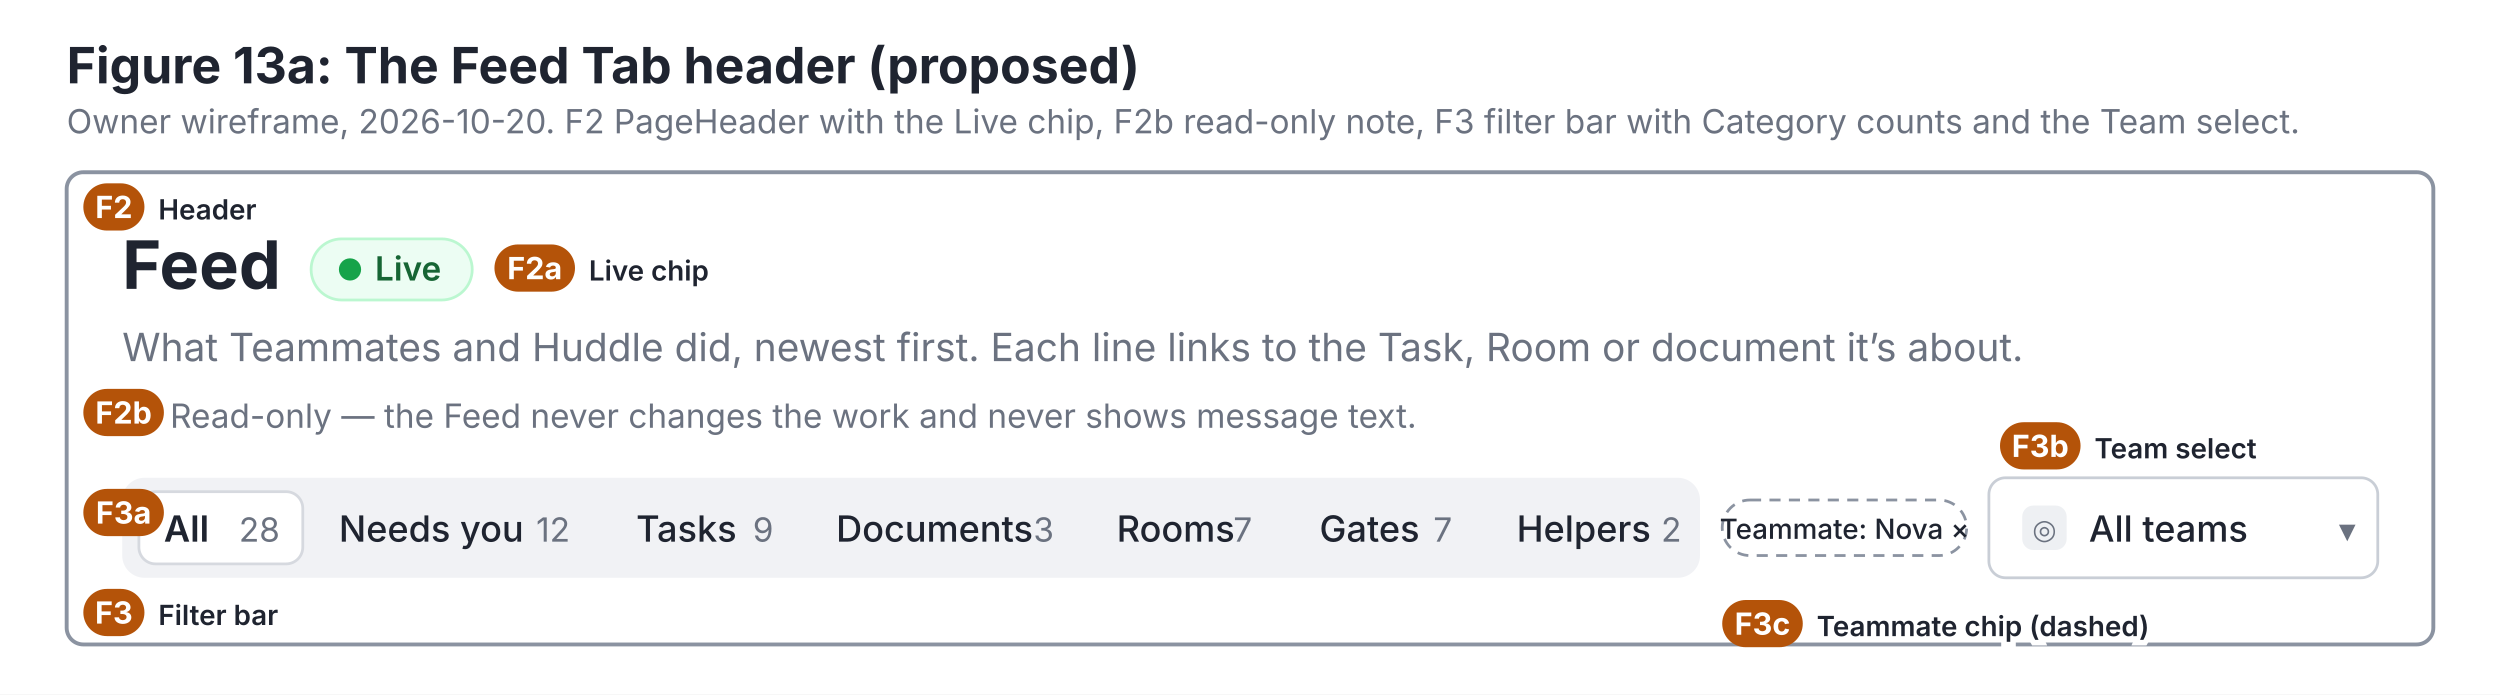
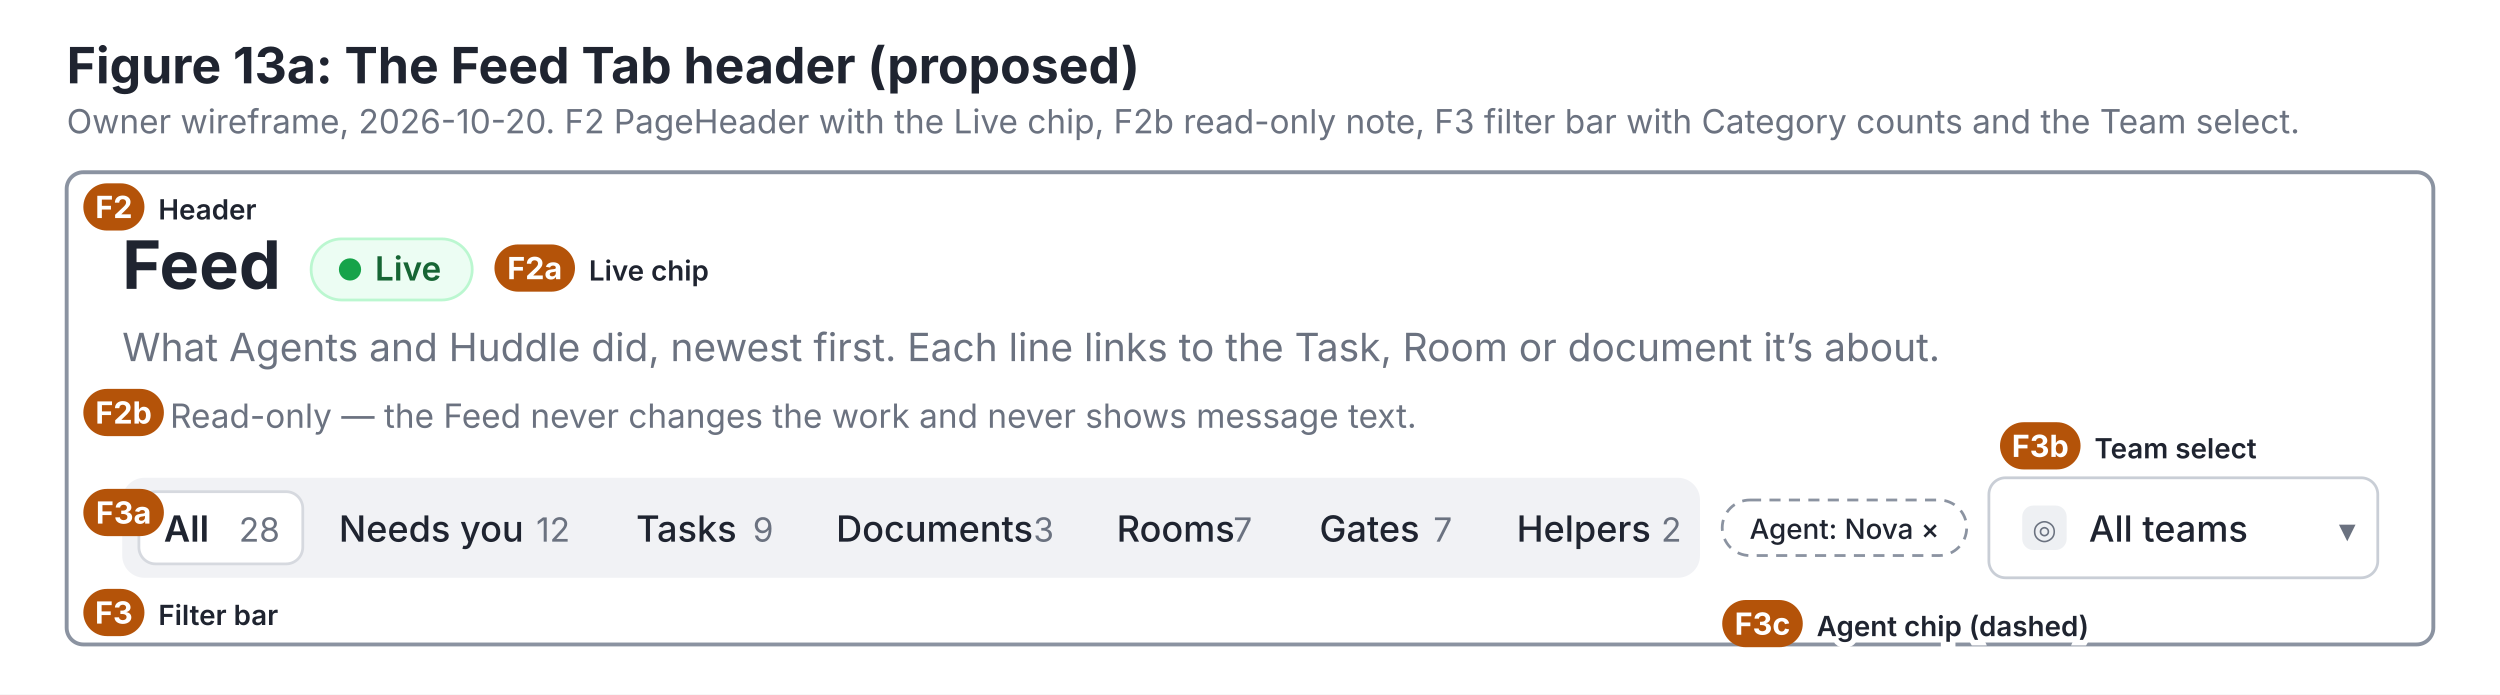
<svg xmlns="http://www.w3.org/2000/svg" viewBox="0 0 900 250" width="900" height="250" font-family="Inter, 'Segoe UI', Helvetica, Arial, sans-serif" xml:space="preserve" style="white-space: pre" role="img" aria-label="Figure 13a: The Feed Tab header">
  <rect width="900" height="250" fill="#ffffff" />
  <text x="24" y="30" font-size="18" font-weight="700" fill="#1f2430" text-anchor="start">Figure 13a: The Feed Tab header (proposed)</text>
  <text x="24" y="48" font-size="12" font-weight="400" fill="#6b7280" text-anchor="start">Owner wireframe, 2026-10-20. F2 PageHeader with the Live chip, F2b read-only note, F3 filter bar with Category counts and the Team select.</text>
  <rect x="24" y="62" width="852" height="170" rx="6" fill="#fff" stroke="#8b93a1" stroke-width="1.4" />
  <text x="44" y="104" font-size="24" font-weight="700" fill="#1f2430" text-anchor="start">Feed</text>
  <rect x="112" y="86" width="58" height="22" rx="11" fill="#ecfdf3" stroke="#bbf7d0" />
  <circle cx="126" cy="97" r="4" fill="#16a34a" />
  <text x="135" y="101" font-size="12" font-weight="600" fill="#166534" text-anchor="start">Live</text>
-   <text x="44" y="130" font-size="14" font-weight="400" fill="#6b7280" text-anchor="start">What Teammates and Huddle did, newest first. Each line links to the Task, Room or document it’s about.</text>
+   <text x="44" y="130" font-size="14" font-weight="400" fill="#6b7280" text-anchor="start">What Agents and Huddle did, newest first. Each line links to the Task, Room or document it’s about.</text>
  <text x="44" y="154" font-size="12" font-weight="400" fill="#6b7280" text-anchor="start">◉  Read-only — the Feed never changes the work and never shows message text.</text>
  <rect x="44" y="172" width="568" height="36" rx="8" fill="#f1f2f5" />
  <rect x="50" y="177" width="59" height="26" rx="6" fill="#fff" stroke="#d6d9df" />
  <text x="59" y="195" font-size="13" font-weight="600" fill="#1f2430" text-anchor="start">All</text>
  <text x="86" y="195" font-size="12" font-weight="400" fill="#6b7280" text-anchor="start">28</text>
  <text x="122" y="195" font-size="13" font-weight="500" fill="#1f2430" text-anchor="start">Needs you</text>
  <text x="193" y="195" font-size="12" font-weight="400" fill="#6b7280" text-anchor="start">12</text>
  <text x="229" y="195" font-size="13" font-weight="500" fill="#1f2430" text-anchor="start">Tasks</text>
  <text x="271" y="195" font-size="12" font-weight="400" fill="#6b7280" text-anchor="start">9</text>
  <text x="301" y="195" font-size="13" font-weight="500" fill="#1f2430" text-anchor="start">Documents</text>
  <text x="372" y="195" font-size="12" font-weight="400" fill="#6b7280" text-anchor="start">3</text>
  <text x="402" y="195" font-size="13" font-weight="500" fill="#1f2430" text-anchor="start">Rooms</text>
  <text x="444" y="195" font-size="12" font-weight="400" fill="#6b7280" text-anchor="start">7</text>
  <text x="475" y="195" font-size="13" font-weight="500" fill="#1f2430" text-anchor="start">Gates</text>
  <text x="516" y="195" font-size="12" font-weight="400" fill="#6b7280" text-anchor="start">7</text>
  <text x="546" y="195" font-size="13" font-weight="500" fill="#1f2430" text-anchor="start">Helpers</text>
  <text x="598" y="195" font-size="12" font-weight="400" fill="#6b7280" text-anchor="start">2</text>
  <rect x="716" y="172" width="140" height="36" rx="6" fill="#fff" stroke="#c9ced6" />
  <rect x="728" y="182" width="16" height="16" rx="4" fill="#eef0f3" />
  <text x="736" y="194" font-size="10" font-weight="700" fill="#6b7280" text-anchor="middle">◎</text>
  <text x="752" y="195" font-size="13" font-weight="500" fill="#1f2430" text-anchor="start">All teams</text>
  <text x="842" y="195" font-size="12" font-weight="400" fill="#6b7280" text-anchor="start">▾</text>
  <rect x="620" y="180" width="88" height="20" rx="10" fill="#fff" stroke="#8b93a1" stroke-dasharray="4 3" />
-   <text x="664" y="194" font-size="10" font-weight="500" fill="#1f2430" text-anchor="middle">Teammate: Nova ×</text>
+   <text x="664" y="194" font-size="10" font-weight="500" fill="#1f2430" text-anchor="middle">Agent: Nova ×</text>
  <rect x="30" y="66" width="22" height="17" rx="8.5" fill="#b45309" />
  <text x="41.0" y="78.5" font-size="11" font-weight="700" fill="#fff" text-anchor="middle">F2</text>
  <text x="57" y="79" font-size="10" font-weight="600" fill="#1f2430" stroke="#fff" stroke-width="4" paint-order="stroke">Header</text>
  <rect x="178" y="88" width="29" height="17" rx="8.5" fill="#b45309" />
  <text x="192.5" y="100.5" font-size="11" font-weight="700" fill="#fff" text-anchor="middle">F2a</text>
  <text x="212" y="101" font-size="10" font-weight="600" fill="#1f2430" stroke="#fff" stroke-width="4" paint-order="stroke">Live chip</text>
  <rect x="30" y="140" width="29" height="17" rx="8.5" fill="#b45309" />
  <text x="44.5" y="152.5" font-size="11" font-weight="700" fill="#fff" text-anchor="middle">F2b</text>
  <rect x="30" y="176" width="29" height="17" rx="8.5" fill="#b45309" />
  <text x="44.5" y="188.5" font-size="11" font-weight="700" fill="#fff" text-anchor="middle">F3a</text>
  <rect x="720" y="152" width="29" height="17" rx="8.5" fill="#b45309" />
  <text x="734.5" y="164.5" font-size="11" font-weight="700" fill="#fff" text-anchor="middle">F3b</text>
  <text x="754" y="165" font-size="10" font-weight="600" fill="#1f2430" stroke="#fff" stroke-width="4" paint-order="stroke">Team select</text>
  <rect x="620" y="216" width="29" height="17" rx="8.5" fill="#b45309" />
  <text x="634.5" y="228.5" font-size="11" font-weight="700" fill="#fff" text-anchor="middle">F3c</text>
-   <text x="654" y="229" font-size="10" font-weight="600" fill="#1f2430" stroke="#fff" stroke-width="4" paint-order="stroke">Teammate chip (dashed)</text>
+   <text x="654" y="229" font-size="10" font-weight="600" fill="#1f2430" stroke="#fff" stroke-width="4" paint-order="stroke">Agent chip (dashed)</text>
  <rect x="30" y="212" width="22" height="17" rx="8.5" fill="#b45309" />
  <text x="41.0" y="224.5" font-size="11" font-weight="700" fill="#fff" text-anchor="middle">F3</text>
  <text x="57" y="225" font-size="10" font-weight="600" fill="#1f2430" stroke="#fff" stroke-width="4" paint-order="stroke">Filter bar</text>
</svg>
